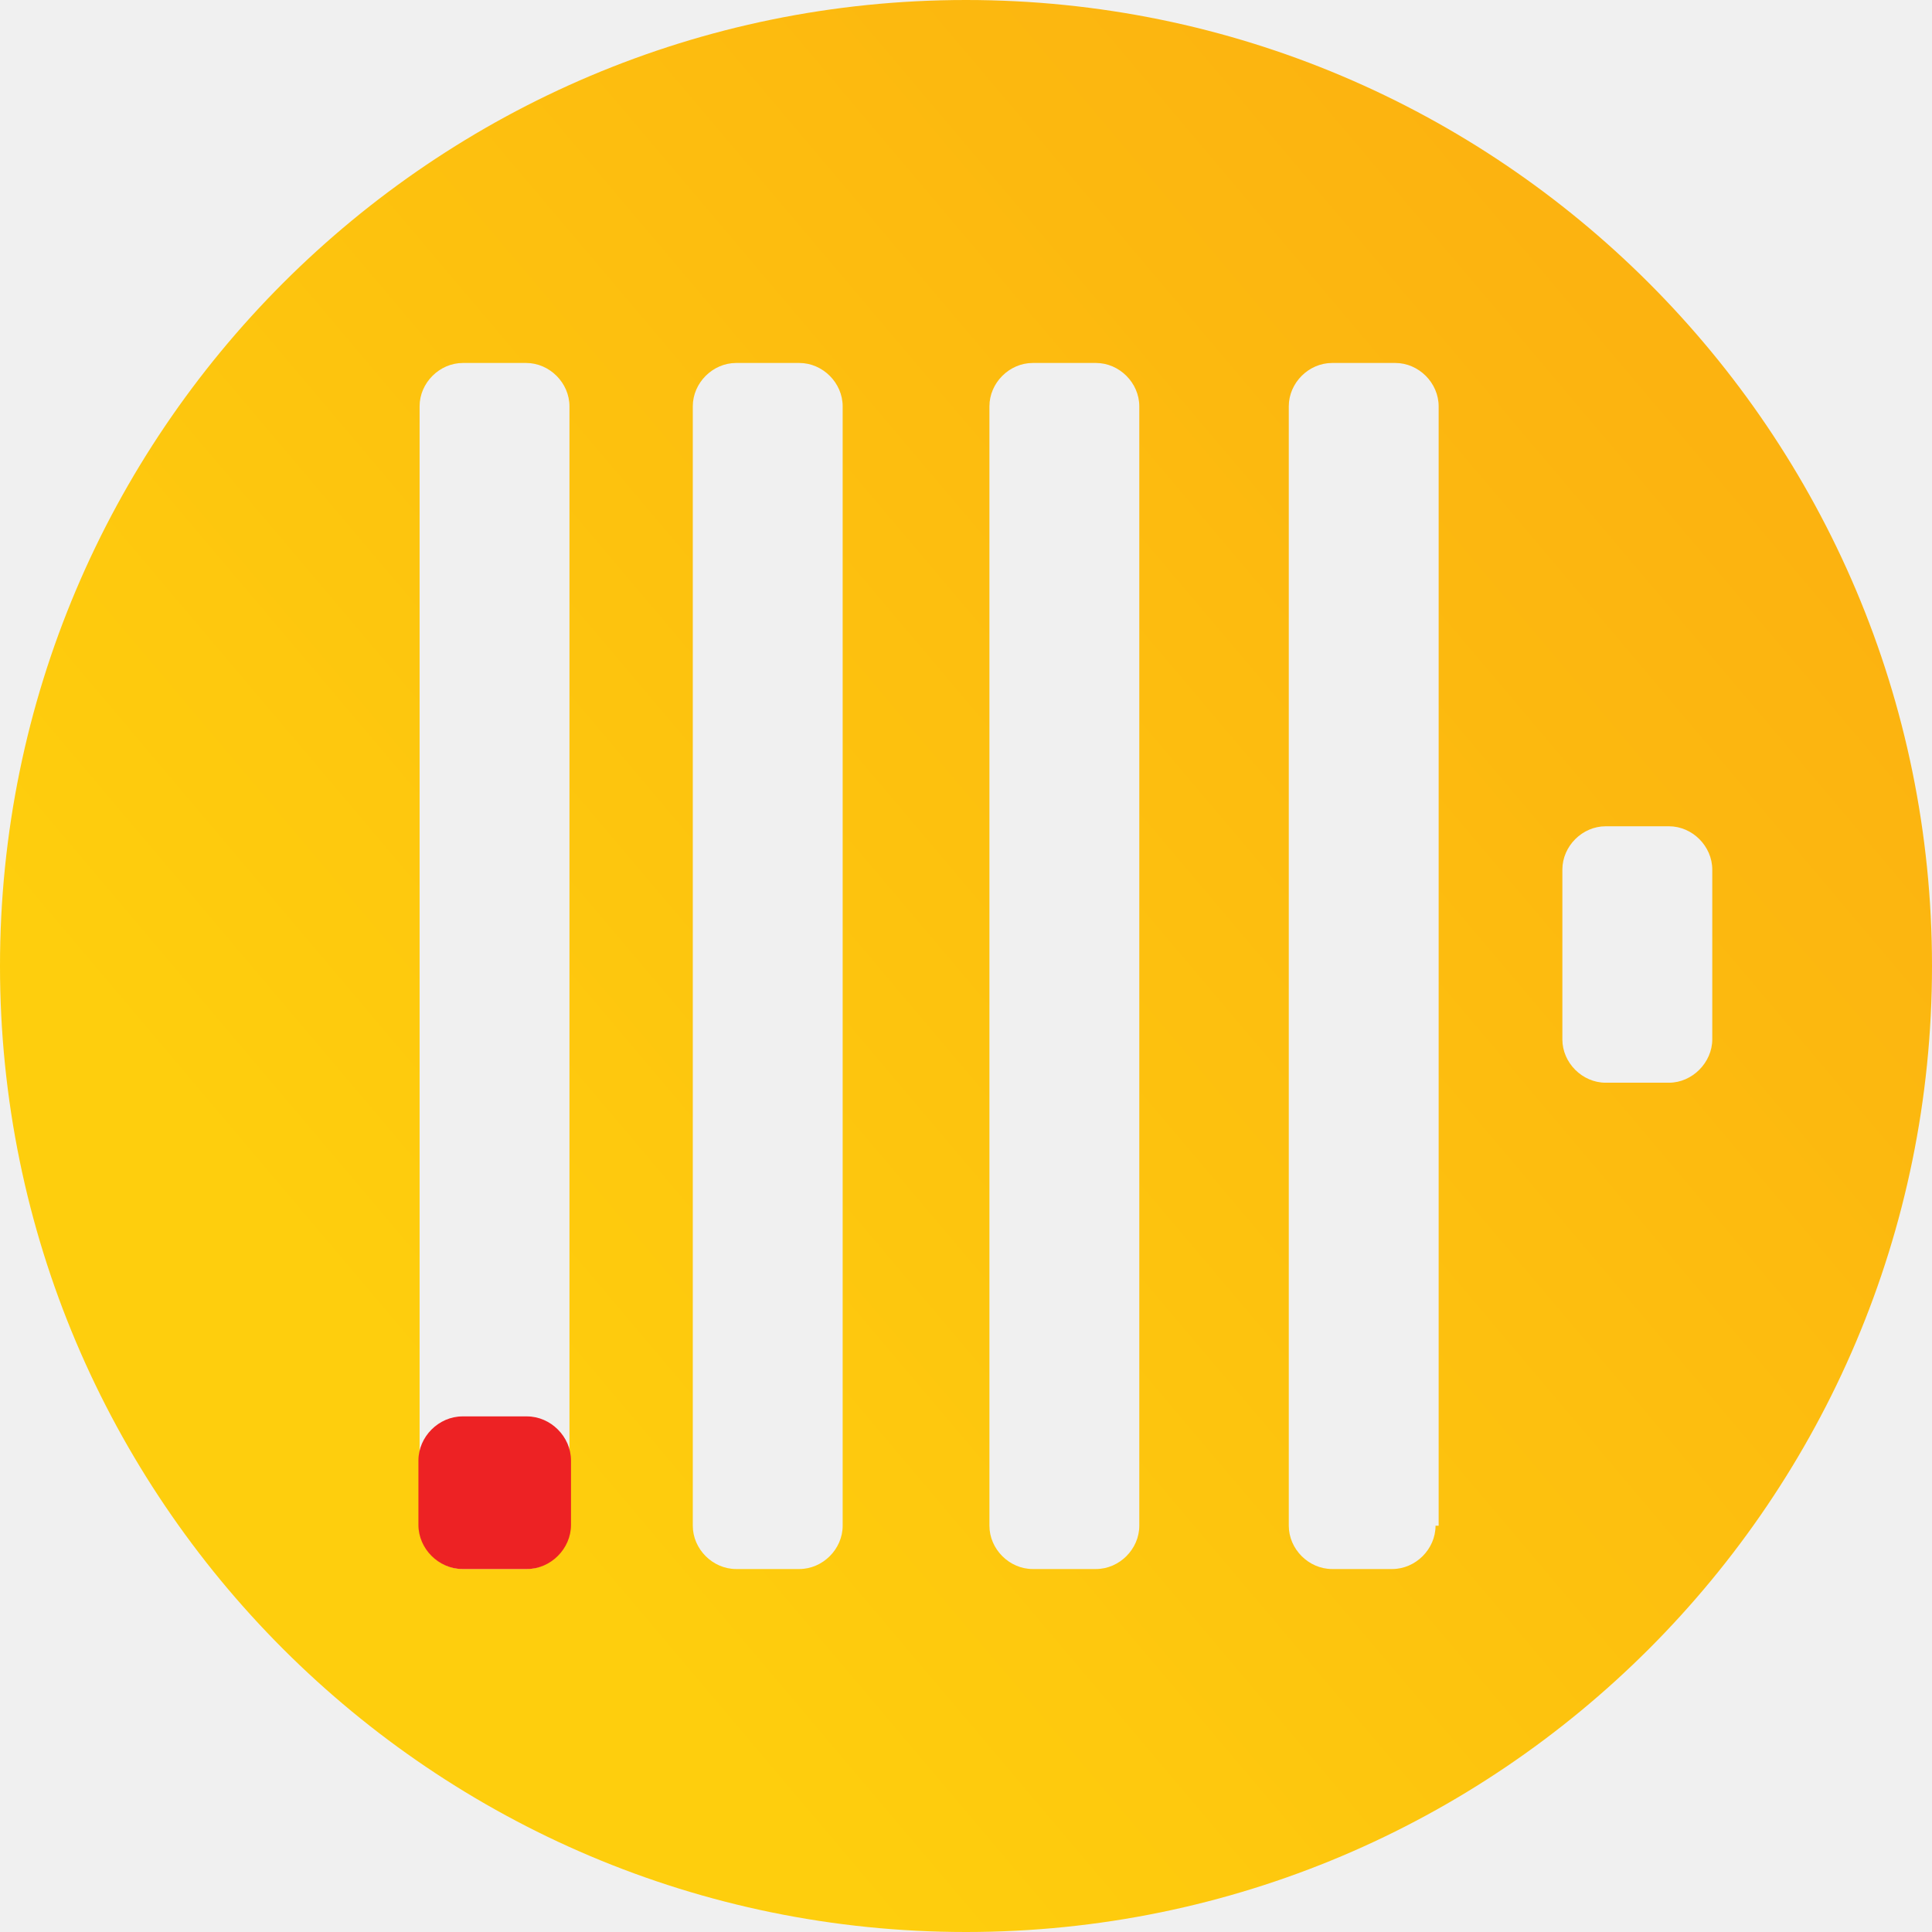
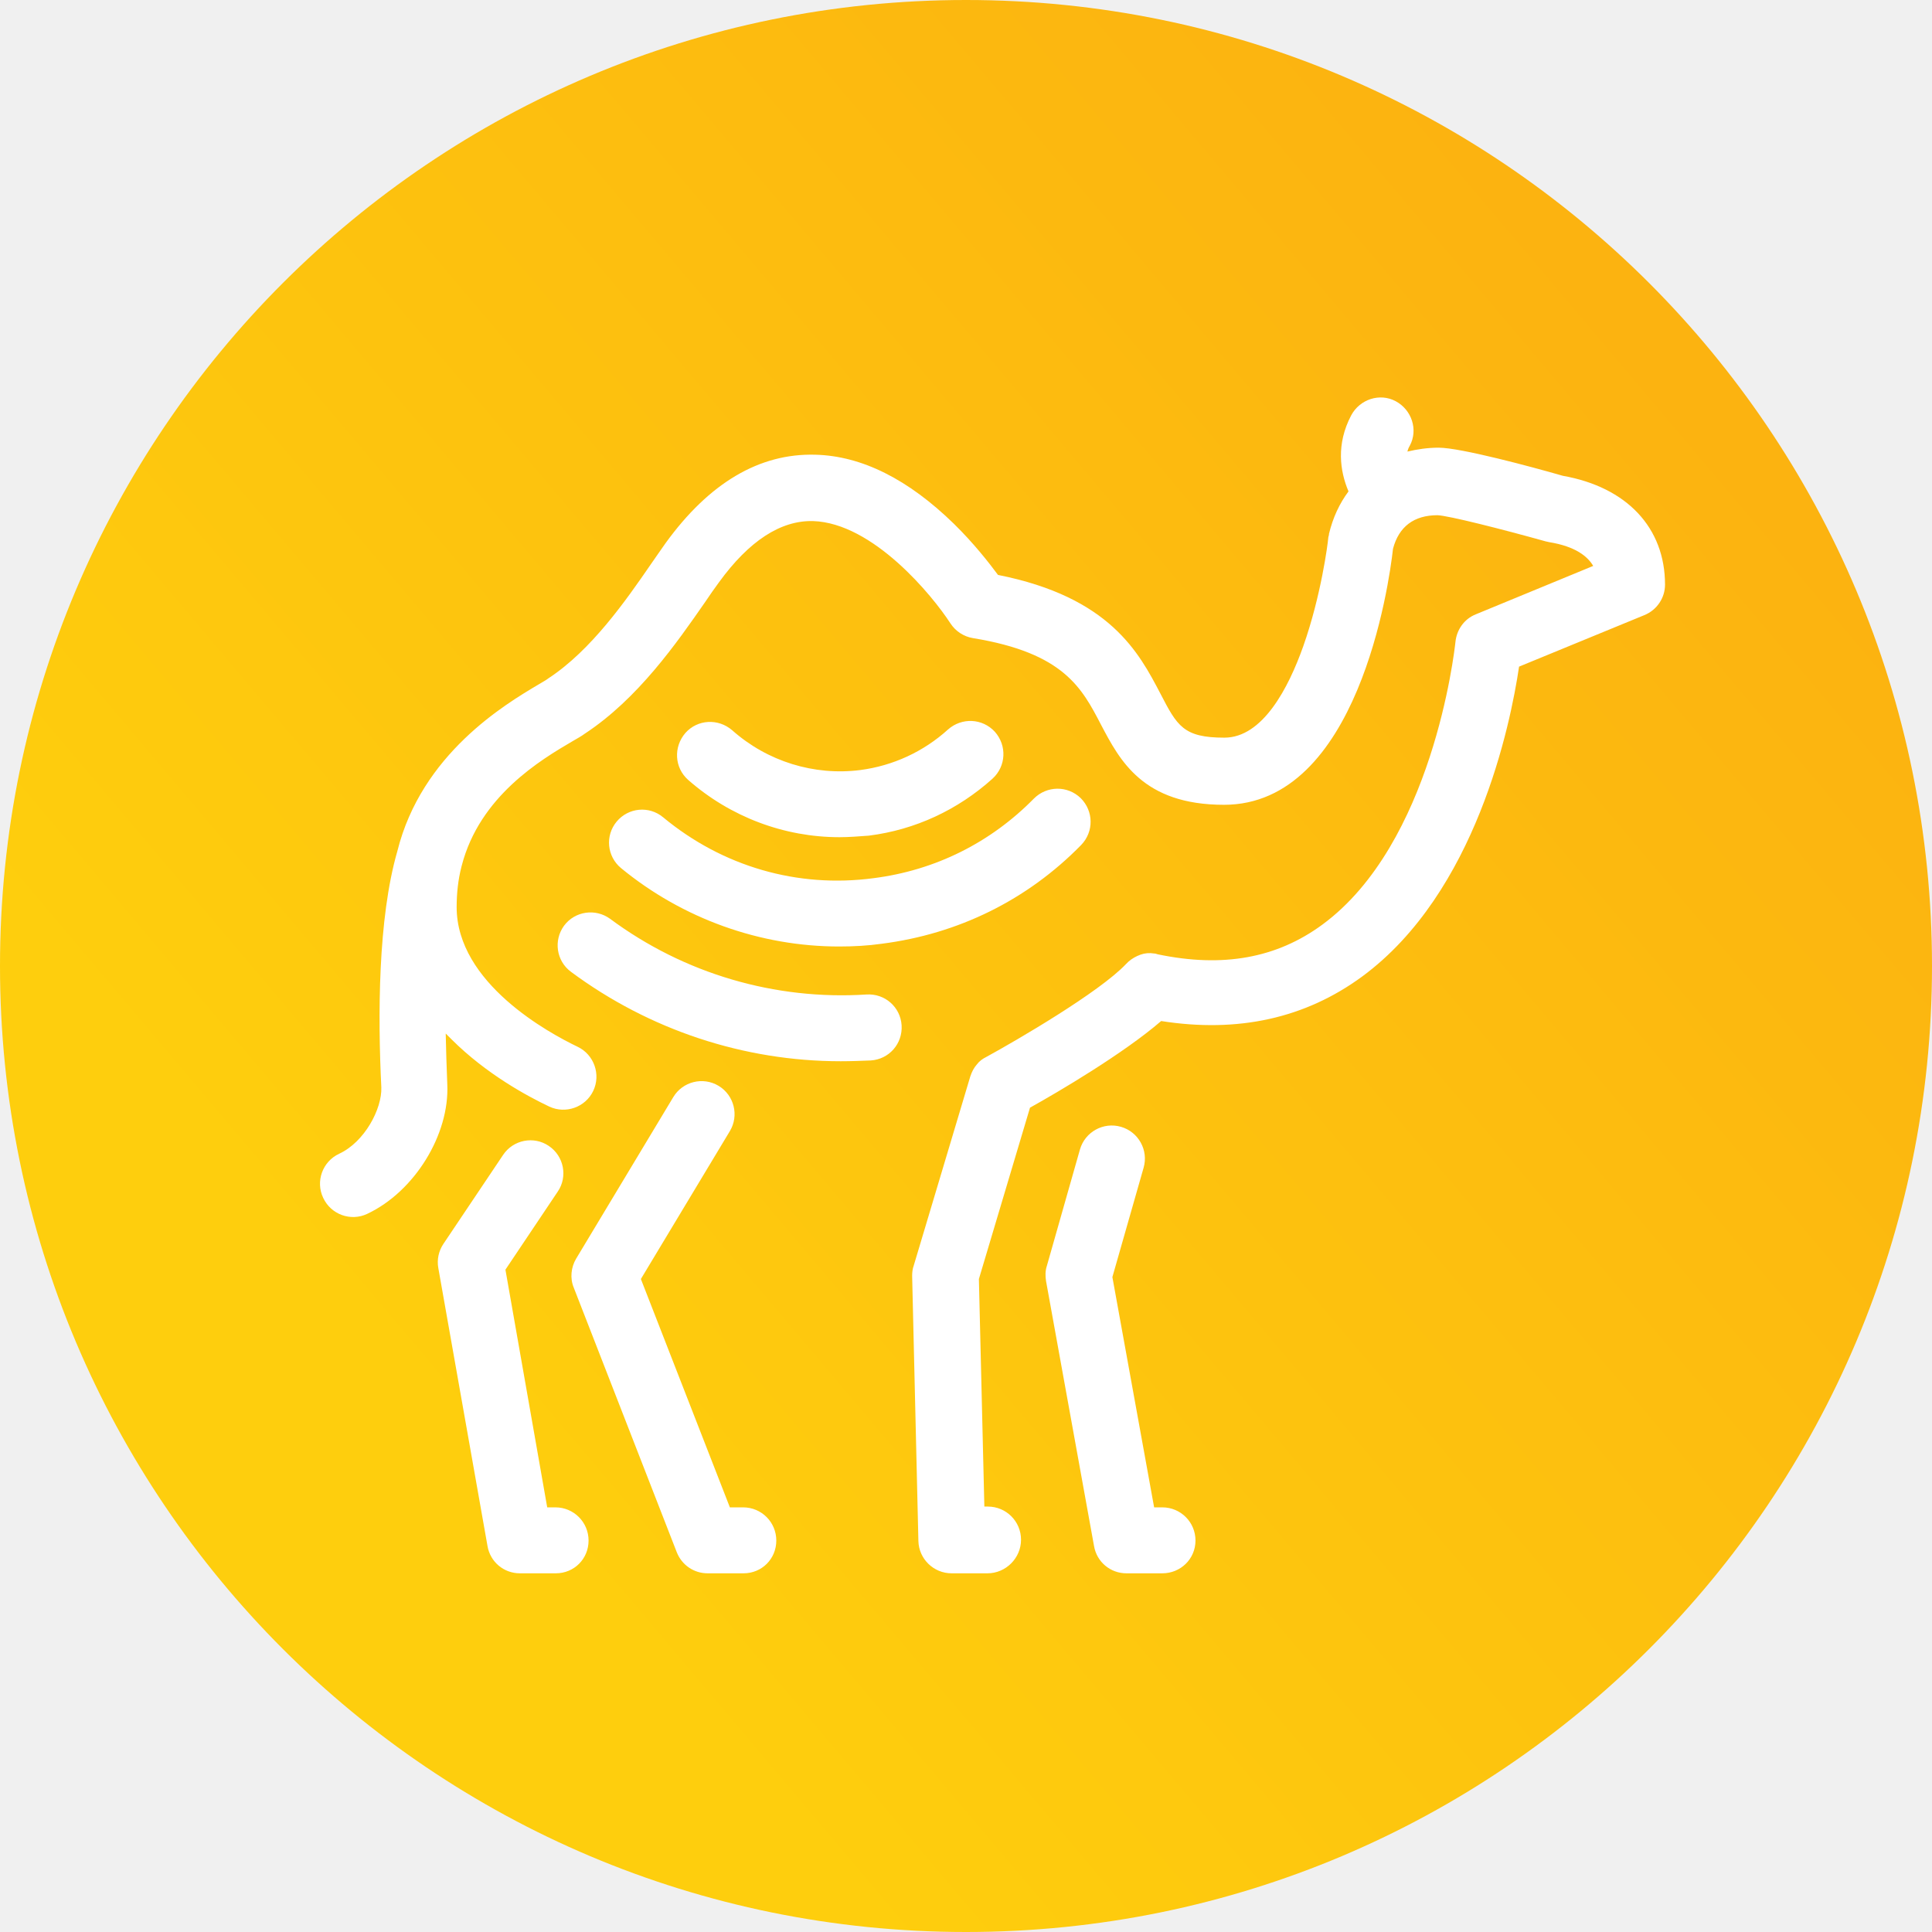
- <svg xmlns="http://www.w3.org/2000/svg" width="56" height="56" viewBox="0 0 56 56" fill="none">
-   <path d="M28 0C12.546 0 0 12.546 0 28C0 43.454 12.546 56 28 56C43.454 56 56 43.454 56 28C56 12.546 43.454 0 28 0ZM16.506 44.223C16.506 44.902 15.929 45.479 15.25 45.479H13.417C12.739 45.479 12.162 44.902 12.162 44.223V11.777C12.162 11.098 12.739 10.521 13.417 10.521H15.25C15.929 10.521 16.506 11.098 16.506 11.777V44.223ZM24.425 44.223C24.425 44.902 23.848 45.479 23.169 45.479H21.337C20.658 45.479 20.081 44.902 20.081 44.223V11.777C20.081 11.098 20.658 10.521 21.337 10.521H23.169C23.848 10.521 24.425 11.098 24.425 11.777V44.223ZM33.023 44.223C33.023 44.902 32.446 45.479 31.767 45.479H29.934C29.256 45.479 28.679 44.902 28.679 44.223V11.777C28.679 11.098 29.256 10.521 29.934 10.521H31.767C32.446 10.521 33.023 11.098 33.023 11.777V44.223ZM41.61 44.223C41.61 44.902 41.033 45.479 40.354 45.479H38.612C37.933 45.479 37.356 44.902 37.356 44.223V11.777C37.356 11.098 37.933 10.521 38.612 10.521H40.444C41.123 10.521 41.7 11.098 41.7 11.777V44.223H41.61ZM48.375 31.383H46.542C45.863 31.383 45.286 30.806 45.286 30.127V25.206C45.286 24.527 45.863 23.95 46.542 23.95H48.375C49.054 23.95 49.631 24.527 49.631 25.206V30.127C49.631 30.794 49.054 31.383 48.375 31.383Z" fill="url(#paint0_linear)" />
-   <path d="M15.273 45.479H13.406C12.716 45.479 12.128 44.891 12.128 44.2V42.334C12.128 41.644 12.716 41.055 13.406 41.055H15.273C15.963 41.055 16.551 41.644 16.551 42.334V44.2C16.551 44.891 15.963 45.479 15.273 45.479Z" fill="#ED2224" />
+ <svg xmlns="http://www.w3.org/2000/svg" width="64" height="64" viewBox="0 0 64 64" fill="none">
+   <path d="M32 64C49.673 64 64 49.673 64 32C64 14.327 49.673 0 32 0C14.327 0 0 14.327 0 32C0 49.673 14.327 64 32 64Z" fill="url(#paint0_linear_950_217)" />
+   <path d="M38.503 52.118H37.314C36.784 52.118 36.331 51.743 36.241 51.213L34.651 42.434C34.625 42.266 34.625 42.098 34.676 41.943L35.775 38.077C35.943 37.495 36.551 37.159 37.133 37.327C37.715 37.495 38.051 38.103 37.883 38.684L36.849 42.305L38.232 49.933H38.503C39.111 49.933 39.602 50.424 39.602 51.032C39.602 51.64 39.111 52.118 38.503 52.118ZM32.711 52.118H31.522C30.927 52.118 30.436 51.64 30.423 51.045L30.216 42.266C30.216 42.15 30.229 42.033 30.267 41.93L32.142 35.659C32.194 35.504 32.259 35.375 32.362 35.258C32.44 35.155 32.543 35.077 32.672 35.013C33.668 34.469 36.422 32.866 37.301 31.935C37.327 31.91 37.353 31.884 37.379 31.858C37.495 31.754 37.637 31.677 37.779 31.625C37.922 31.573 38.077 31.56 38.232 31.586C38.271 31.586 38.309 31.599 38.348 31.612C40.508 32.065 42.292 31.741 43.804 30.63C47.45 27.953 48.175 21.618 48.213 21.269C48.252 20.868 48.498 20.506 48.886 20.351L52.777 18.747C52.596 18.437 52.196 18.101 51.316 17.959C51.278 17.946 51.239 17.946 51.2 17.933C49.765 17.532 47.981 17.08 47.619 17.067C46.843 17.067 46.339 17.442 46.145 18.179C46.015 19.355 44.981 26.66 40.546 26.66C37.857 26.66 37.094 25.186 36.474 24.01C35.84 22.794 35.245 21.631 32.233 21.139C31.922 21.088 31.651 20.907 31.483 20.648C30.888 19.73 28.923 17.325 26.932 17.261C25.859 17.235 24.811 17.92 23.816 19.291C23.674 19.485 23.518 19.704 23.363 19.937C22.419 21.295 21.139 23.143 19.368 24.307C19.265 24.385 19.122 24.462 18.967 24.553C17.907 25.173 15.89 26.376 15.295 28.677C15.295 28.69 15.282 28.716 15.282 28.729C15.179 29.13 15.127 29.582 15.127 30.048C15.127 32.569 18.192 34.224 19.135 34.676C19.678 34.935 19.911 35.594 19.652 36.137C19.394 36.68 18.735 36.913 18.192 36.655C17.48 36.318 16.11 35.581 14.959 34.431C14.895 34.366 14.83 34.301 14.765 34.237C14.778 34.78 14.791 35.336 14.817 35.918C14.895 37.586 13.731 39.473 12.166 40.21C11.623 40.469 10.964 40.236 10.706 39.68C10.447 39.137 10.68 38.478 11.236 38.219C12.076 37.831 12.658 36.732 12.632 36.021C12.516 33.681 12.516 30.436 13.162 28.199C13.964 24.979 16.718 23.337 17.855 22.665C17.985 22.587 18.101 22.523 18.166 22.471C19.588 21.54 20.739 19.885 21.566 18.683C21.734 18.437 21.902 18.204 22.044 17.998C23.492 15.994 25.16 15.011 27.009 15.063C28.548 15.101 30.087 15.877 31.599 17.351C32.259 17.998 32.763 18.644 33.06 19.045C36.771 19.782 37.728 21.618 38.439 22.975C38.995 24.049 39.202 24.436 40.559 24.436C41.826 24.436 42.68 22.794 43.171 21.411C43.766 19.73 43.986 17.998 43.998 17.843C43.998 17.804 44.011 17.765 44.024 17.713C44.024 17.7 44.024 17.7 44.024 17.687C44.154 17.144 44.373 16.679 44.671 16.278C44.386 15.606 44.257 14.714 44.761 13.757C45.046 13.227 45.705 13.007 46.235 13.291C46.765 13.576 46.985 14.235 46.701 14.765C46.662 14.83 46.636 14.895 46.623 14.959C46.946 14.882 47.295 14.83 47.657 14.83C48.381 14.83 50.735 15.463 51.769 15.761C53.889 16.136 55.156 17.48 55.156 19.368C55.156 19.808 54.885 20.209 54.471 20.377L50.321 22.083C50.036 24.01 48.899 29.569 45.123 32.349C43.236 33.733 41.012 34.224 38.465 33.823C37.223 34.896 35.051 36.176 34.12 36.693L32.427 42.369L32.608 49.907H32.724C33.332 49.907 33.823 50.398 33.823 51.006C33.823 51.614 33.319 52.118 32.711 52.118ZM24.63 52.118H23.441C22.988 52.118 22.587 51.846 22.419 51.42L19.006 42.654C18.877 42.343 18.916 41.981 19.084 41.697L22.303 36.344C22.613 35.827 23.286 35.659 23.803 35.969C24.32 36.28 24.488 36.952 24.178 37.469L21.23 42.369L24.178 49.933H24.617C25.225 49.933 25.716 50.424 25.716 51.032C25.716 51.64 25.238 52.118 24.63 52.118ZM18.411 52.118H17.222C16.692 52.118 16.239 51.743 16.149 51.213L14.52 42.007C14.468 41.723 14.533 41.438 14.688 41.206L16.666 38.258C17.002 37.754 17.687 37.624 18.179 37.96C18.683 38.297 18.812 38.982 18.476 39.473L16.743 42.059L18.127 49.933H18.398C19.006 49.933 19.497 50.424 19.497 51.032C19.497 51.64 19.019 52.118 18.411 52.118ZM27.85 35.155C24.643 35.155 21.514 34.12 18.916 32.194C18.424 31.832 18.334 31.147 18.683 30.668C19.045 30.177 19.73 30.087 20.209 30.436C22.665 32.259 25.678 33.138 28.703 32.944C29.311 32.905 29.828 33.358 29.867 33.965C29.905 34.573 29.453 35.09 28.845 35.129C28.522 35.142 28.186 35.155 27.85 35.155ZM27.798 31.354C25.186 31.354 22.613 30.436 20.57 28.755C20.105 28.367 20.04 27.682 20.428 27.216C20.816 26.751 21.501 26.686 21.967 27.074C23.932 28.703 26.415 29.427 28.936 29.091C30.979 28.832 32.815 27.914 34.25 26.453C34.676 26.027 35.362 26.014 35.801 26.44C36.228 26.867 36.241 27.552 35.814 27.992C34.03 29.815 31.741 30.94 29.207 31.263C28.755 31.328 28.276 31.354 27.798 31.354ZM27.811 27.733C25.975 27.733 24.191 27.061 22.794 25.833C22.342 25.432 22.303 24.747 22.704 24.281C23.105 23.829 23.79 23.79 24.255 24.191C25.419 25.225 26.971 25.703 28.496 25.509C29.582 25.367 30.591 24.902 31.405 24.165C31.858 23.764 32.543 23.79 32.957 24.242C33.358 24.695 33.332 25.38 32.879 25.794C31.729 26.828 30.319 27.488 28.781 27.682C28.445 27.707 28.121 27.733 27.811 27.733Z" fill="white" />
  <defs>
-     <linearGradient id="paint0_linear" x1="12.613" y1="41.005" x2="48.333" y2="10.814" gradientUnits="userSpaceOnUse">
+     <linearGradient id="paint0_linear_950_217" x1="14.415" y1="46.863" x2="55.238" y2="12.359" gradientUnits="userSpaceOnUse">
      <stop stop-color="#FECE0D" />
      <stop offset="1" stop-color="#FCB310" />
    </linearGradient>
  </defs>
</svg>
